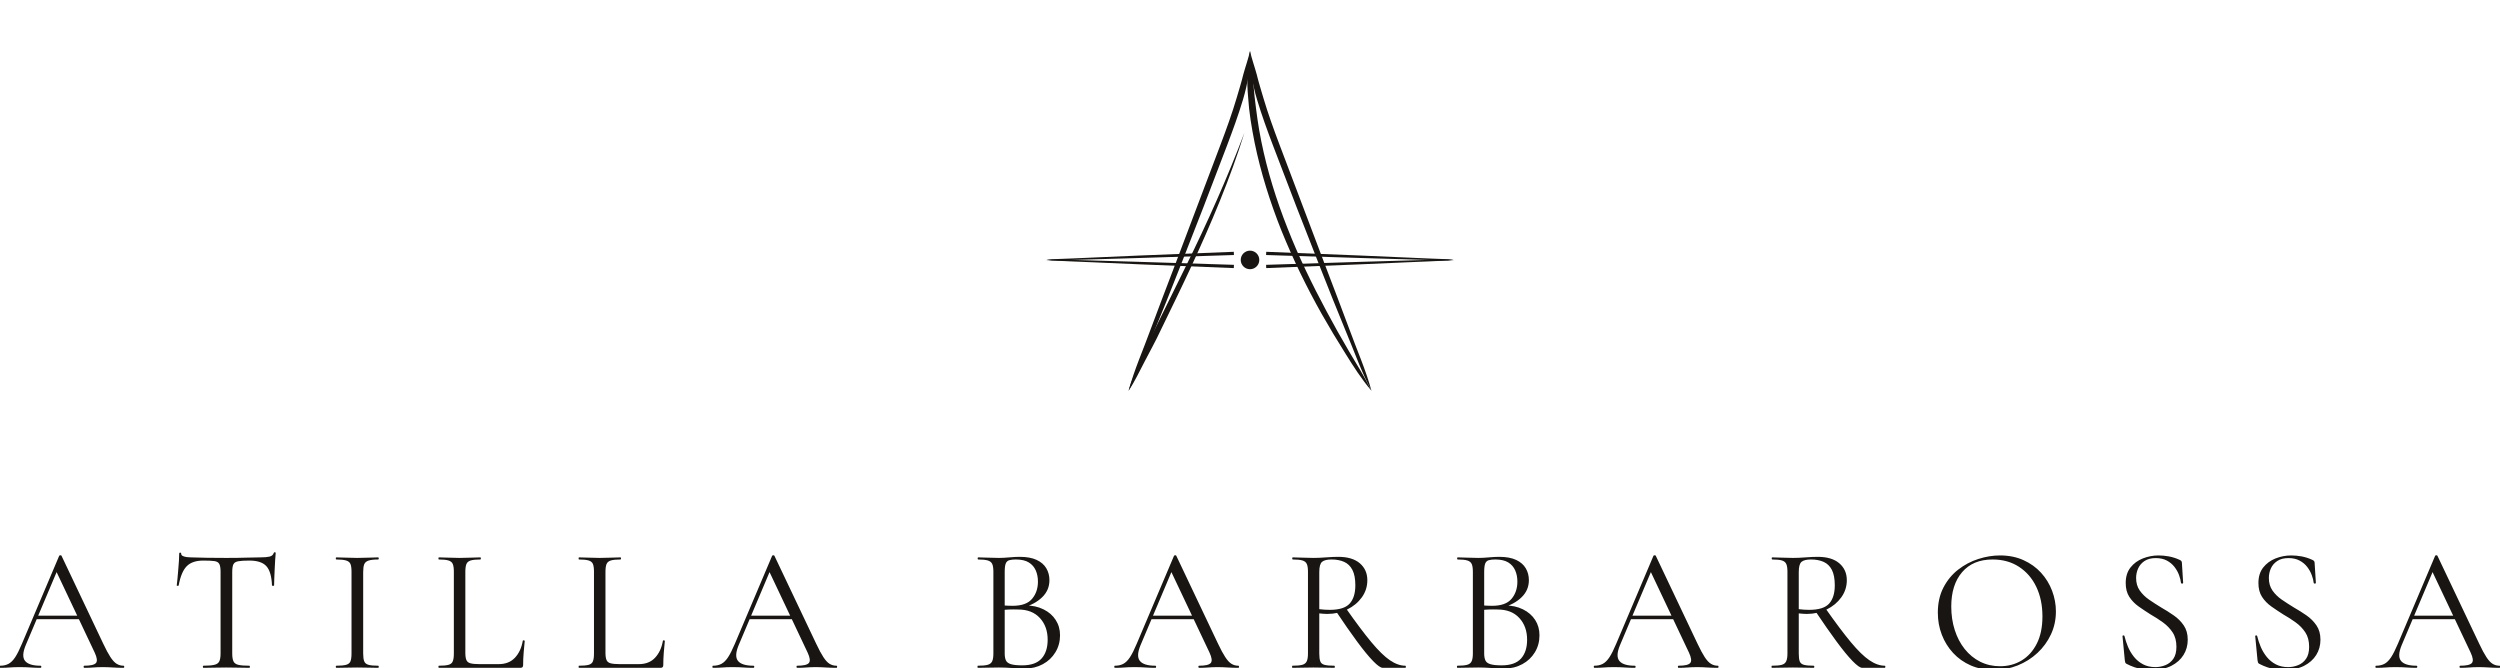
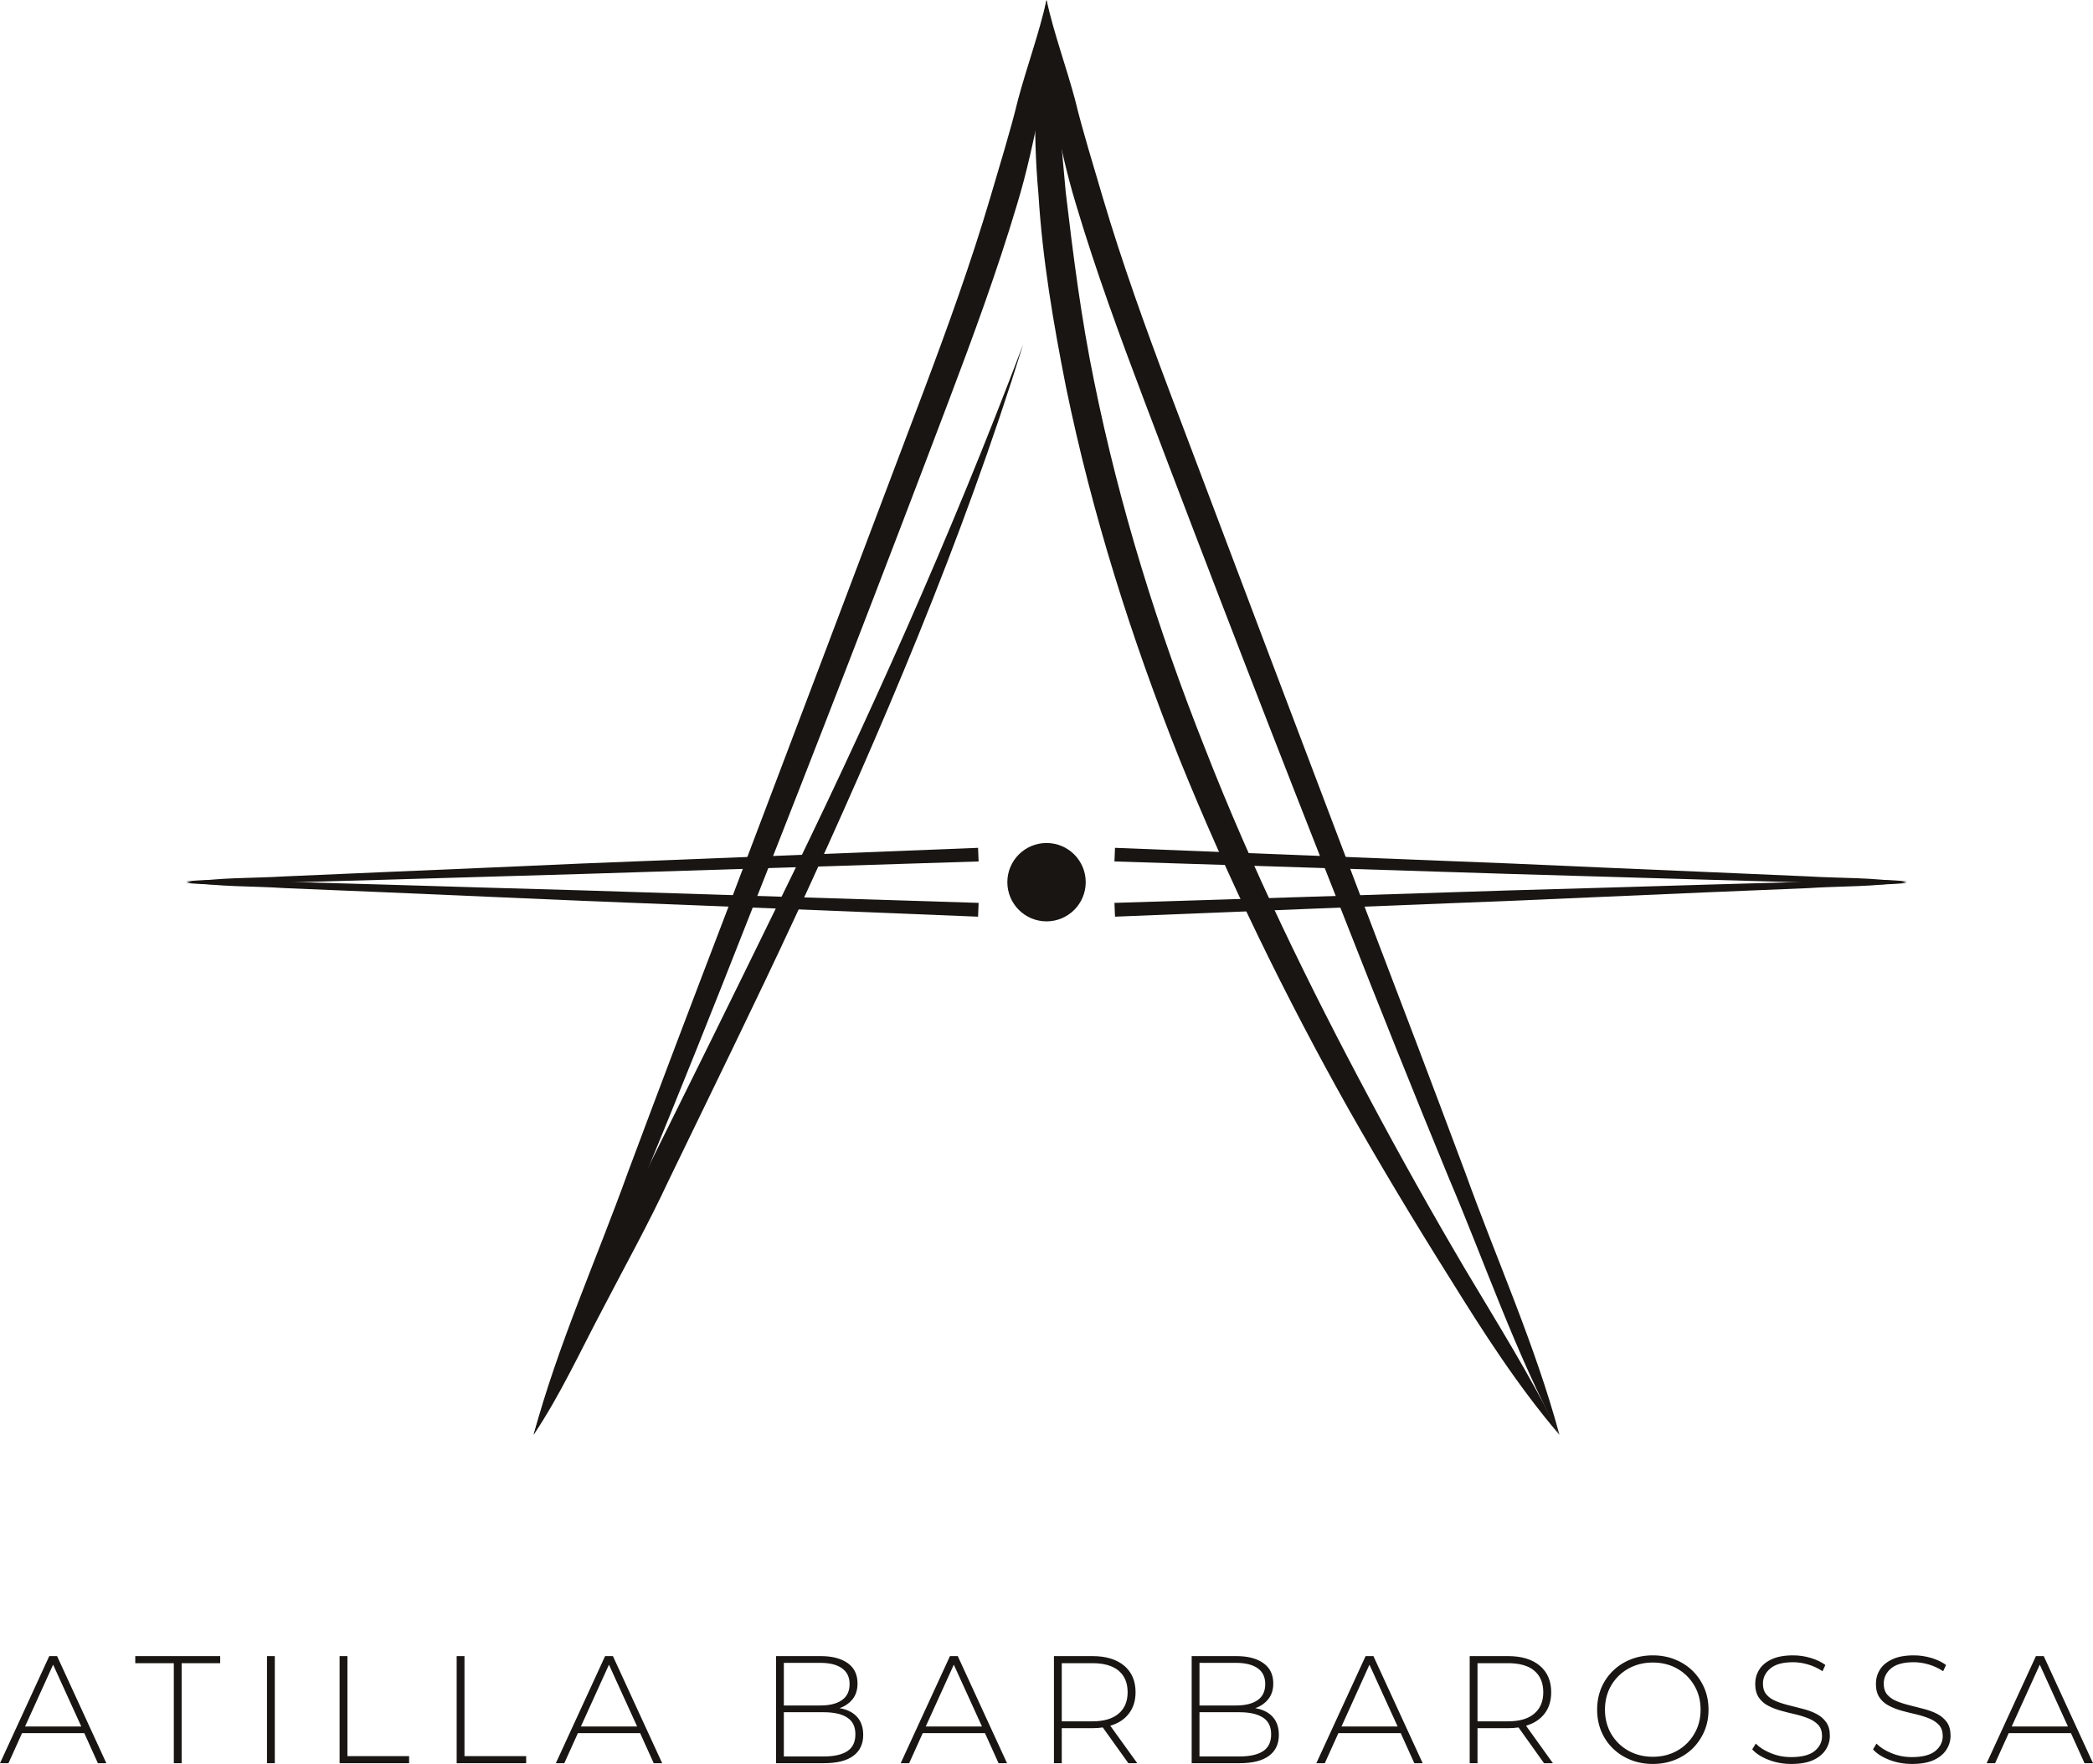
- <svg xmlns="http://www.w3.org/2000/svg" viewBox="0 0 735.59 196.5" role="img" aria-label="Atilla Barbarossa">
-   <g transform="translate(302.8 0) scale(1.3)">
+ <svg xmlns="http://www.w3.org/2000/svg" viewBox="0 0 673.06 567" role="img" aria-label="Atilla Barbarossa">
+   <g transform="scale(6) translate(6.09 -11.55)">
    <path d="M50 11.55C49.6 13.35 48.96 15.08 48.48 16.86C48.05 18.63 47.5 20.37 46.99 22.12C45.95 25.64 44.7 29.09 43.41 32.52C39.9 41.82 36.38 51.12 32.85 60.42C31.07 65.07 29.3 69.73 27.56 74.39C25.87 79.08 23.81 83.63 22.51 88.45C24.87 84.05 26.47 79.32 28.42 74.73C30.32 70.12 32.17 65.5 33.99 60.86C37.65 51.61 41.24 42.33 44.76 33.03C46.07 29.57 47.35 26.09 48.41 22.54C48.95 20.77 49.34 18.94 49.7 17.12C50 15.3 49.98 13.39 50 11.55Z" fill="#181512" />
    <path d="M50 11.55C50.02 13.39 50 15.3 50.3 17.12C50.66 18.94 51.05 20.77 51.59 22.54C52.65 26.09 53.93 29.57 55.24 33.03C58.76 42.33 62.35 51.61 66.01 60.86C67.83 65.5 69.68 70.12 71.58 74.73C73.53 79.32 75.13 84.05 77.49 88.45C76.19 83.63 74.13 79.08 72.44 74.39C70.7 69.73 68.93 65.07 67.15 60.42C63.62 51.12 60.1 41.82 56.59 32.52C55.3 29.09 54.05 25.64 53.01 22.12C52.5 20.37 51.95 18.63 51.52 16.86C51.04 15.08 50.4 13.35 50 11.55Z" fill="#181512" />
    <path d="M50 11.55C49.34 15.06 49.25 18.44 49.57 21.99C49.78 25.45 50.37 28.89 51.04 32.28C52.44 39.09 54.54 45.74 57.11 52.19C59.73 58.67 62.8 64.97 66.22 71.05C67.94 74.08 69.73 77.06 71.58 80C73.41 82.95 75.24 85.81 77.49 88.45C75.98 85.35 74.16 82.47 72.4 79.51C70.64 76.52 68.95 73.51 67.32 70.45C64.05 64.34 61.01 58.11 58.49 51.65C55.96 45.27 53.91 38.7 52.55 31.98C51.86 28.63 51.43 25.25 51.03 21.86C50.72 18.41 50.41 14.99 50 11.55Z" fill="#181512" />
    <path d="M48.75 30C44.86 40.3 40.36 50.33 35.51 60.2C33.22 64.89 30.91 69.57 28.59 74.24C27.41 76.54 26.41 78.91 25.36 81.27C24.34 83.65 23.21 85.95 22.51 88.45C23.95 86.3 25.01 83.97 26.22 81.69C27.41 79.4 28.66 77.15 29.75 74.81C32.02 70.11 34.33 65.43 36.53 60.69C41.15 50.7 45.49 40.52 48.75 30Z" fill="#181512" />
    <path d="M3.89 58.87C5.65 59.06 7.43 58.86 9.2 58.85C10.97 58.8 12.74 58.75 14.51 58.7C18.05 58.6 21.59 58.49 25.13 58.39C32.2 58.17 39.28 57.94 46.36 57.72L46.33 56.99C39.26 57.27 32.18 57.55 25.11 57.83C21.57 57.99 18.03 58.14 14.5 58.29C12.73 58.37 10.96 58.44 9.19 58.52C7.43 58.63 5.63 58.56 3.89 58.87Z" fill="#181512" />
    <path d="M3.89 58.79C5.63 59.1 7.43 59.03 9.19 59.15C10.96 59.22 12.73 59.3 14.5 59.37C18.03 59.52 21.57 59.68 25.11 59.83C32.18 60.11 39.26 60.39 46.33 60.68L46.36 59.94C39.28 59.72 32.2 59.5 25.13 59.27C21.59 59.17 18.05 59.07 14.51 58.96C12.74 58.91 10.97 58.86 9.2 58.81C7.43 58.8 5.65 58.6 3.89 58.79Z" fill="#181512" />
    <path d="M96.11 58.87C94.37 58.56 92.57 58.63 90.81 58.52C89.04 58.44 87.27 58.37 85.5 58.29C81.97 58.14 78.43 57.99 74.89 57.83C67.82 57.55 60.74 57.27 53.67 56.99L53.64 57.72C60.72 57.94 67.8 58.17 74.87 58.39C78.41 58.49 81.95 58.6 85.49 58.7C87.26 58.75 89.03 58.8 90.8 58.85C92.57 58.86 94.35 59.06 96.11 58.87Z" fill="#181512" />
    <path d="M96.11 58.79C94.35 58.6 92.57 58.8 90.8 58.81C89.03 58.86 87.26 58.91 85.49 58.96C81.95 59.07 78.41 59.17 74.87 59.27C67.8 59.5 60.72 59.72 53.64 59.94L53.67 60.68C60.74 60.39 67.82 60.11 74.89 59.83C78.43 59.68 81.97 59.52 85.5 59.37C87.27 59.3 89.04 59.22 90.81 59.15C92.57 59.03 94.37 59.1 96.11 58.79Z" fill="#181512" />
    <circle cx="50" cy="58.831" r="2.1" fill="#181512" />
+     <path transform="translate(-6.09 106.05) scale(0.0574)" d="M7.9 0L0 0L46.0-100.0L53.3-100.0L99.3 0L91.4 0L78.7-28.1L20.6-28.1L7.9 0ZM49.6-92.0L23.4-34.3L75.9-34.3L49.6-92.0ZM169.6 0L162.3 0L162.3-93.4L126.3-93.4L126.3-100.0L205.6-100.0L205.6-93.4L169.6-93.4L169.6 0ZM256.6 0L249.3 0L249.3-100.0L256.6-100.0L256.6 0ZM382.0 0L317.1 0L317.1-100.0L324.4-100.0L324.4-6.6L382.0-6.6L382.0 0ZM491.3 0L426.4 0L426.4-100.0L433.7-100.0L433.7-6.6L491.3-6.6L491.3 0ZM526.9 0L519.0 0L565-100.0L572.3-100.0L618.3 0L610.4 0L597.7-28.1L539.6-28.1L526.9 0ZM568.6-92.0L542.4-34.3L594.9-34.3L568.6-92.0ZM769.1 0L724.6 0L724.6-100.0L766.3-100.0Q782.4-100.0 791.6-93.4Q800.7-86.9 800.7-74.4L800.7-74.4Q800.7-65.6 796.1-59.8Q791.4-54.0 783.9-51.4L783.9-51.4Q794.6-49.6 800.3-43.2Q806-36.9 806-26.4L806-26.4Q806-13.7 796.8-6.9Q787.6 0 769.1 0L769.1 0ZM731.9-47.6L731.9-6.3L769.1-6.3Q783.6-6.3 791.1-11.2Q798.7-16.1 798.7-27.0L798.7-27.0Q798.7-37.7 791.1-42.6Q783.6-47.6 769.1-47.6L769.1-47.6L731.9-47.6ZM731.9-93.7L731.9-53.9L766-53.9Q779-53.9 786.1-58.9Q793.3-63.9 793.3-73.9L793.3-73.9Q793.3-83.7 786.1-88.7Q779-93.7 766-93.7L766-93.7L731.9-93.7ZM848.9 0L841.0 0L887-100.0L894.3-100.0L940.3 0L932.4 0L919.7-28.1L861.6-28.1L848.9 0ZM890.6-92.0L864.4-34.3L916.9-34.3L890.6-92.0ZM991.4 0L984.1 0L984.1-100.0L1020-100.0Q1038.9-100.0 1049.6-91.1Q1060.3-82.1 1060.3-66.3L1060.3-66.3Q1060.3-54.4 1054.1-46.4Q1048-38.3 1036.7-35.0L1036.7-35.0L1061.9 0L1053.6 0L1029.7-33.4Q1025.1-32.7 1020-32.7L1020-32.7L991.4-32.7L991.4 0ZM991.4-93.4L991.4-39.1L1020-39.1Q1036.1-39.1 1044.5-46.3Q1052.9-53.4 1052.9-66.3L1052.9-66.3Q1052.9-79.3 1044.5-86.4Q1036.1-93.4 1020-93.4L1020-93.4L991.4-93.4ZM1157.3 0L1112.7 0L1112.7-100.0L1154.4-100.0Q1170.6-100.0 1179.7-93.4Q1188.9-86.9 1188.9-74.4L1188.9-74.4Q1188.9-65.6 1184.2-59.8Q1179.6-54.0 1172-51.4L1172-51.4Q1182.7-49.6 1188.4-43.2Q1194.1-36.9 1194.1-26.4L1194.1-26.4Q1194.1-13.7 1184.9-6.9Q1175.7 0 1157.3 0L1157.3 0ZM1120-47.6L1120-6.3L1157.3-6.3Q1171.7-6.3 1179.3-11.2Q1186.9-16.1 1186.9-27.0L1186.9-27.0Q1186.9-37.7 1179.3-42.6Q1171.7-47.6 1157.3-47.6L1157.3-47.6L1120-47.6ZM1120-93.7L1120-53.9L1154.1-53.9Q1167.1-53.9 1174.3-58.9Q1181.4-63.9 1181.4-73.9L1181.4-73.9Q1181.4-83.7 1174.3-88.7Q1167.1-93.7 1154.1-93.7L1154.1-93.7L1120-93.7ZM1237 0L1229.1 0L1275.1-100.0L1282.4-100.0L1328.4 0L1320.6 0L1307.9-28.1L1249.7-28.1L1237 0ZM1278.7-92.0L1252.6-34.3L1305-34.3L1278.7-92.0ZM1379.6 0L1372.3 0L1372.3-100.0L1408.1-100.0Q1427.0-100.0 1437.7-91.1Q1448.4-82.1 1448.4-66.3L1448.4-66.3Q1448.4-54.4 1442.3-46.4Q1436.1-38.3 1424.9-35.0L1424.9-35.0L1450.0 0L1441.7 0L1417.9-33.4Q1413.3-32.7 1408.1-32.7L1408.1-32.7L1379.6-32.7L1379.6 0ZM1379.6-93.4L1379.6-39.1L1408.1-39.1Q1424.3-39.1 1432.6-46.3Q1441.0-53.4 1441.0-66.3L1441.0-66.3Q1441.0-79.3 1432.6-86.4Q1424.3-93.4 1408.1-93.4L1408.1-93.4L1379.6-93.4ZM1543.3 0.7L1543.3 0.7Q1532.1 0.7 1522.6-3.1Q1513.1-6.9 1506.1-13.7Q1499.0-20.6 1495.1-29.9Q1491.3-39.1 1491.3-50.0L1491.3-50.0Q1491.3-60.9 1495.1-70.1Q1499.0-79.4 1506.1-86.3Q1513.1-93.1 1522.6-96.9Q1532.1-100.7 1543.3-100.7L1543.3-100.7Q1554.4-100.7 1563.9-96.9Q1573.4-93.1 1580.4-86.3Q1587.4-79.4 1591.4-70.1Q1595.3-60.9 1595.3-50.0L1595.3-50.0Q1595.3-39.1 1591.4-29.9Q1587.4-20.6 1580.4-13.7Q1573.4-6.9 1563.9-3.1Q1554.4 0.7 1543.3 0.7ZM1543.3-6.0L1543.3-6.0Q1556.0-6.0 1566.1-11.7Q1576.1-17.4 1582.0-27.4Q1587.9-37.4 1587.9-50.0L1587.9-50.0Q1587.9-62.6 1582.0-72.6Q1576.1-82.6 1566.1-88.3Q1556.0-94.0 1543.3-94.0L1543.3-94.0Q1530.6-94.0 1520.4-88.3Q1510.3-82.6 1504.4-72.6Q1498.6-62.6 1498.6-50.0L1498.6-50.0Q1498.6-37.4 1504.4-27.4Q1510.3-17.4 1520.4-11.7Q1530.6-6.0 1543.3-6.0ZM1672.6 0.7L1672.6 0.7Q1661.4 0.7 1651.5-3.1Q1641.6-6.9 1636.1-12.9L1636.1-12.9L1639.4-18.3Q1644.6-13.0 1653.4-9.4Q1662.3-5.7 1672.4-5.7L1672.4-5.7Q1687.4-5.7 1694.4-11.4Q1701.3-17.1 1701.3-25.3L1701.3-25.3Q1701.3-31.7 1697.9-35.6Q1694.4-39.4 1688.9-41.7Q1683.3-44.0 1676.6-45.6Q1670.0-47.1 1663.4-48.9Q1656.7-50.7 1651.1-53.6Q1645.6-56.4 1642.2-61.4Q1638.9-66.3 1638.9-74.1L1638.9-74.1Q1638.9-81.3 1642.6-87.3Q1646.3-93.3 1654.1-97.0Q1662.0-100.7 1674.3-100.7L1674.3-100.7Q1682.6-100.7 1690.6-98.3Q1698.7-95.9 1704.4-91.7L1704.4-91.7L1701.7-85.9Q1695.4-90.1 1688.2-92.2Q1681.0-94.3 1674.3-94.3L1674.3-94.3Q1659.7-94.3 1652.9-88.4Q1646.1-82.6 1646.1-74.3L1646.1-74.3Q1646.1-67.9 1649.5-64.0Q1652.9-60.1 1658.4-57.9Q1664.0-55.6 1670.6-54.0Q1677.3-52.4 1683.9-50.6Q1690.6-48.9 1696.1-46.0Q1701.7-43.1 1705.1-38.3Q1708.6-33.4 1708.6-25.7L1708.6-25.7Q1708.6-18.6 1704.7-12.6Q1700.9-6.6 1692.9-2.9Q1685.0 0.7 1672.6 0.7ZM1785.3 0.7L1785.3 0.7Q1774.1 0.7 1764.2-3.1Q1754.3-6.9 1748.9-12.9L1748.9-12.9L1752.1-18.3Q1757.3-13.0 1766.1-9.4Q1775.0-5.7 1785.1-5.7L1785.1-5.7Q1800.1-5.7 1807.1-11.4Q1814.0-17.1 1814.0-25.3L1814.0-25.3Q1814.0-31.7 1810.6-35.6Q1807.1-39.4 1801.6-41.7Q1796.0-44.0 1789.4-45.6Q1782.7-47.1 1776.1-48.9Q1769.4-50.7 1763.9-53.6Q1758.3-56.4 1754.9-61.4Q1751.6-66.3 1751.6-74.1L1751.6-74.1Q1751.6-81.3 1755.3-87.3Q1759.0-93.3 1766.9-97.0Q1774.7-100.7 1787.0-100.7L1787.0-100.7Q1795.3-100.7 1803.4-98.3Q1811.4-95.9 1817.1-91.7L1817.1-91.7L1814.4-85.9Q1808.1-90.1 1800.9-92.2Q1793.7-94.3 1787.0-94.3L1787.0-94.3Q1772.4-94.3 1765.6-88.4Q1758.9-82.6 1758.9-74.3L1758.9-74.3Q1758.9-67.9 1762.2-64.0Q1765.6-60.1 1771.1-57.9Q1776.7-55.6 1783.4-54.0Q1790.0-52.4 1796.6-50.6Q1803.3-48.9 1808.9-46.0Q1814.4-43.1 1817.9-38.3Q1821.3-33.4 1821.3-25.7L1821.3-25.7Q1821.3-18.6 1817.4-12.6Q1813.6-6.6 1805.6-2.9Q1797.7 0.7 1785.3 0.7ZM1862.9 0L1855.0 0L1901.0-100.0L1908.3-100.0L1954.3 0L1946.4 0L1933.7-28.1L1875.6-28.1L1862.9 0ZM1904.6-92.0L1878.4-34.3L1930.9-34.3L1904.6-92.0Z" fill="#181512" />
  </g>
-   <path transform="translate(0 164.00)" d="M10.09 18.2 10.61 17.16H24.39L24.75 18.2ZM36.35 31.88Q36.56 31.88 36.56 32.19Q36.56 32.5 36.35 32.5Q34.84 32.5 33.28 32.4Q31.72 32.29 30.26 32.29Q28.65 32.29 27.46 32.4Q26.26 32.5 24.8 32.5Q24.6 32.5 24.6 32.19Q24.6 31.88 24.8 31.88Q27.56 31.88 28.24 31.07Q28.91 30.26 27.87 28.03L16.33 3.64L17.63 2.03L7.54 25.9Q6.24 29.07 7.38 30.47Q8.53 31.88 11.91 31.88Q12.17 31.88 12.17 32.19Q12.17 32.5 11.91 32.5Q10.35 32.5 9.05 32.4Q7.75 32.29 5.77 32.29Q3.9 32.29 2.78 32.4Q1.66 32.5 0.05 32.5Q-0.16 32.5 -0.16 32.19Q-0.16 31.88 0.05 31.88Q1.46 31.88 2.5 31.33Q3.54 30.78 4.45 29.41Q5.36 28.03 6.45 25.43L17.42 -0.47Q17.52 -0.62 17.78 -0.62Q18.04 -0.62 18.1 -0.47L30.37 25.38Q31.56 27.92 32.5 29.35Q33.44 30.78 34.35 31.33Q35.26 31.88 36.35 31.88ZM59.8 0.94Q56.58 0.94 54.94 2.6Q53.3 4.26 52.57 8.27Q52.57 8.37 52.29 8.37Q52 8.37 52 8.27Q52.1 7.59 52.21 6.37Q52.31 5.15 52.44 3.74Q52.57 2.34 52.65 1.01Q52.73 -0.31 52.73 -1.14Q52.73 -1.4 53.01 -1.4Q53.3 -1.4 53.3 -1.14Q53.3 -0.62 53.82 -0.39Q54.34 -0.16 54.99 -0.08Q55.64 0 56.11 0Q60.58 0.16 66.56 0.16Q70.25 0.16 72.41 0.08Q74.57 0 76.6 0Q78.36 0 79.33 -0.23Q80.29 -0.47 80.55 -1.3Q80.6 -1.51 80.86 -1.51Q81.12 -1.51 81.12 -1.3Q81.07 -0.52 80.96 0.83Q80.86 2.18 80.81 3.64Q80.76 5.1 80.7 6.34Q80.65 7.59 80.65 8.27Q80.65 8.37 80.34 8.37Q80.03 8.37 80.03 8.27Q79.87 4.21 78.36 2.57Q76.86 0.94 73.37 0.94Q71.19 0.94 70.1 1.14Q69 1.35 68.67 2.05Q68.33 2.76 68.33 4.32V28.29Q68.33 29.8 68.69 30.58Q69.06 31.36 70.12 31.62Q71.19 31.88 73.37 31.88Q73.53 31.88 73.53 32.19Q73.53 32.5 73.37 32.5Q72.02 32.5 70.3 32.45Q68.59 32.4 66.56 32.4Q64.64 32.4 62.92 32.45Q61.2 32.5 59.8 32.5Q59.7 32.5 59.7 32.19Q59.7 31.88 59.8 31.88Q61.93 31.88 63.05 31.62Q64.17 31.36 64.53 30.58Q64.9 29.8 64.9 28.29V4.21Q64.9 2.65 64.53 1.95Q64.17 1.25 63.08 1.09Q61.98 0.94 59.8 0.94ZM106.86 28.29Q106.86 29.8 107.17 30.58Q107.48 31.36 108.45 31.62Q109.41 31.88 111.28 31.88Q111.44 31.88 111.44 32.19Q111.44 32.5 111.28 32.5Q110.03 32.5 108.5 32.45Q106.96 32.4 105.09 32.4Q103.38 32.4 101.79 32.45Q100.2 32.5 98.96 32.5Q98.8 32.5 98.8 32.19Q98.8 31.88 98.96 31.88Q100.83 31.88 101.82 31.62Q102.8 31.36 103.12 30.58Q103.43 29.8 103.43 28.29V4.21Q103.43 2.7 103.12 1.95Q102.8 1.2 101.82 0.91Q100.83 0.62 98.96 0.62Q98.8 0.62 98.8 0.31Q98.8 0 98.96 0Q100.2 0 101.79 0.08Q103.38 0.16 105.09 0.16Q106.96 0.16 108.52 0.08Q110.08 0 111.28 0Q111.44 0 111.44 0.31Q111.44 0.62 111.28 0.62Q109.41 0.62 108.45 0.94Q107.48 1.25 107.17 2.03Q106.86 2.81 106.86 4.32ZM136.92 4.26V28.08Q136.92 29.48 137.23 30.21Q137.54 30.94 138.45 31.17Q139.36 31.41 141.08 31.41H146.74Q149.76 31.41 151.53 29.51Q153.3 27.61 153.82 24.54Q153.82 24.39 154.1 24.41Q154.39 24.44 154.39 24.6Q154.23 26 154.08 28Q153.92 30 153.92 31.72Q153.92 32.5 153.14 32.5H129.12Q129.01 32.5 129.01 32.19Q129.01 31.88 129.12 31.88Q130.99 31.88 131.95 31.62Q132.91 31.36 133.22 30.58Q133.54 29.8 133.54 28.29V4.21Q133.54 2.7 133.22 1.95Q132.91 1.2 131.95 0.91Q130.99 0.62 129.12 0.62Q129.01 0.62 129.01 0.31Q129.01 0 129.12 0Q130.36 0 131.92 0.08Q133.48 0.16 135.2 0.16Q137.02 0.16 138.58 0.08Q140.14 0 141.34 0Q141.49 0 141.49 0.31Q141.49 0.62 141.34 0.62Q139.46 0.62 138.5 0.91Q137.54 1.2 137.23 1.98Q136.92 2.76 136.92 4.26ZM178.15 4.26V28.08Q178.15 29.48 178.46 30.21Q178.78 30.94 179.69 31.17Q180.6 31.41 182.31 31.41H187.98Q191 31.41 192.76 29.51Q194.53 27.61 195.05 24.54Q195.05 24.39 195.34 24.41Q195.62 24.44 195.62 24.6Q195.47 26 195.31 28Q195.16 30 195.16 31.72Q195.16 32.5 194.38 32.5H170.35Q170.25 32.5 170.25 32.19Q170.25 31.88 170.35 31.88Q172.22 31.88 173.19 31.62Q174.15 31.36 174.46 30.58Q174.77 29.8 174.77 28.29V4.21Q174.77 2.7 174.46 1.95Q174.15 1.2 173.19 0.91Q172.22 0.62 170.35 0.62Q170.25 0.62 170.25 0.31Q170.25 0 170.35 0Q171.6 0 173.16 0.08Q174.72 0.16 176.44 0.16Q178.26 0.16 179.82 0.08Q181.38 0 182.57 0Q182.73 0 182.73 0.31Q182.73 0.62 182.57 0.62Q180.7 0.62 179.74 0.91Q178.78 1.2 178.46 1.98Q178.15 2.76 178.15 4.26ZM219.86 18.2 220.38 17.16H234.16L234.52 18.2ZM246.12 31.88Q246.32 31.88 246.32 32.19Q246.32 32.5 246.12 32.5Q244.61 32.5 243.05 32.4Q241.49 32.29 240.03 32.29Q238.42 32.29 237.22 32.4Q236.03 32.5 234.57 32.5Q234.36 32.5 234.36 32.19Q234.36 31.88 234.57 31.88Q237.33 31.88 238 31.07Q238.68 30.26 237.64 28.03L226.1 3.64L227.4 2.03L217.31 25.9Q216.01 29.07 217.15 30.47Q218.3 31.88 221.68 31.88Q221.94 31.88 221.94 32.19Q221.94 32.5 221.68 32.5Q220.12 32.5 218.82 32.4Q217.52 32.29 215.54 32.29Q213.67 32.29 212.55 32.4Q211.43 32.5 209.82 32.5Q209.61 32.5 209.61 32.19Q209.61 31.88 209.82 31.88Q211.22 31.88 212.26 31.33Q213.3 30.78 214.21 29.41Q215.12 28.03 216.22 25.43L227.19 -0.47Q227.29 -0.62 227.55 -0.62Q227.81 -0.62 227.86 -0.47L240.14 25.38Q241.33 27.92 242.27 29.35Q243.2 30.78 244.11 31.33Q245.02 31.88 246.12 31.88ZM301.08 14.72 301.65 14.14Q304.72 14.14 307.03 15.29Q309.35 16.43 310.62 18.41Q311.9 20.38 311.9 22.93Q311.9 25.69 310.54 27.92Q309.19 30.16 306.83 31.43Q304.46 32.71 301.55 32.71Q299.88 32.71 297.78 32.55Q295.67 32.4 293.9 32.4Q292.19 32.4 290.6 32.45Q289.02 32.5 287.72 32.5Q287.61 32.5 287.61 32.19Q287.61 31.88 287.72 31.88Q289.59 31.88 290.58 31.62Q291.56 31.36 291.93 30.58Q292.29 29.8 292.29 28.29V4.21Q292.29 2.7 291.95 1.95Q291.62 1.2 290.65 0.91Q289.69 0.62 287.82 0.62Q287.66 0.62 287.66 0.31Q287.66 0 287.82 0Q289.07 0 290.63 0.08Q292.19 0.16 293.9 0.16Q295.26 0.16 297.02 0Q298.79 -0.16 300.04 -0.16Q303.11 -0.16 305.03 0.75Q306.96 1.66 307.87 3.22Q308.78 4.78 308.78 6.71Q308.78 9.67 306.62 11.75Q304.46 13.83 301.08 14.72ZM298.9 0.62Q297.7 0.62 296.97 0.83Q296.24 1.04 295.93 1.79Q295.62 2.55 295.62 4.32V14.51L293.96 14.09Q295.62 14.2 296.71 14.22Q297.8 14.25 297.96 14.25Q301.96 14.25 303.68 12.19Q305.4 10.14 305.4 7.12Q305.4 5.3 304.75 3.82Q304.1 2.34 302.69 1.48Q301.29 0.62 298.9 0.62ZM300.77 31.77Q304.67 31.77 306.46 29.77Q308.26 27.77 308.26 24.23Q308.26 20.33 305.97 17.84Q303.68 15.34 299.57 15.34Q298.27 15.29 296.89 15.34Q295.52 15.39 294.11 15.6L295.62 15.03V28.29Q295.62 29.54 295.98 30.32Q296.35 31.1 297.47 31.43Q298.58 31.77 300.77 31.77ZM338.1 18.2 338.62 17.16H352.4L352.77 18.2ZM364.36 31.88Q364.57 31.88 364.57 32.19Q364.57 32.5 364.36 32.5Q362.86 32.5 361.3 32.4Q359.74 32.29 358.28 32.29Q356.67 32.29 355.47 32.4Q354.28 32.5 352.82 32.5Q352.61 32.5 352.61 32.19Q352.61 31.88 352.82 31.88Q355.58 31.88 356.25 31.07Q356.93 30.26 355.89 28.03L344.34 3.64L345.64 2.03L335.56 25.9Q334.26 29.07 335.4 30.47Q336.54 31.88 339.92 31.88Q340.18 31.88 340.18 32.19Q340.18 32.5 339.92 32.5Q338.36 32.5 337.06 32.4Q335.76 32.29 333.79 32.29Q331.92 32.29 330.8 32.4Q329.68 32.5 328.07 32.5Q327.86 32.5 327.86 32.19Q327.86 31.88 328.07 31.88Q329.47 31.88 330.51 31.33Q331.55 30.78 332.46 29.41Q333.37 28.03 334.46 25.43L345.44 -0.47Q345.54 -0.62 345.8 -0.62Q346.06 -0.62 346.11 -0.47L358.38 25.38Q359.58 27.92 360.52 29.35Q361.45 30.78 362.36 31.33Q363.27 31.88 364.36 31.88ZM406.85 32.5Q405.96 32.5 404.01 30.5Q402.06 28.5 399.28 24.73Q396.5 20.96 393.07 15.81L395.98 14.92Q400.4 21.22 403.49 24.93Q406.59 28.65 408.95 30.26Q411.32 31.88 413.5 31.88Q413.66 31.88 413.66 32.19Q413.66 32.5 413.5 32.5Q410.9 32.5 409.27 32.5Q407.63 32.5 406.85 32.5ZM393.74 -0.16Q397.9 -0.16 400.11 1.74Q402.32 3.64 402.32 6.71Q402.32 9.52 400.69 11.78Q399.05 14.04 396.37 15.34Q393.69 16.64 390.52 16.64Q390 16.64 389.35 16.59Q388.7 16.54 388.18 16.48V28.29Q388.18 29.8 388.47 30.58Q388.75 31.36 389.71 31.62Q390.68 31.88 392.6 31.88Q392.76 31.88 392.76 32.19Q392.76 32.5 392.6 32.5Q391.35 32.5 389.82 32.45Q388.28 32.4 386.46 32.4Q384.75 32.4 383.16 32.45Q381.58 32.5 380.28 32.5Q380.17 32.5 380.17 32.19Q380.17 31.88 380.28 31.88Q382.2 31.88 383.16 31.62Q384.12 31.36 384.49 30.58Q384.85 29.8 384.85 28.29V4.21Q384.85 2.7 384.51 1.95Q384.18 1.2 383.24 0.91Q382.3 0.62 380.38 0.62Q380.22 0.62 380.22 0.31Q380.22 0 380.38 0Q381.63 0 383.19 0.08Q384.75 0.16 386.46 0.16Q388.08 0.16 390.18 0Q392.29 -0.16 393.74 -0.16ZM398.79 8.22Q398.79 5.36 397.93 3.69Q397.07 2.03 395.51 1.33Q393.95 0.62 391.77 0.62Q389.84 0.62 389.01 1.3Q388.18 1.98 388.18 4.32V15.24Q388.91 15.34 389.74 15.39Q390.57 15.44 391.25 15.44Q395.46 15.44 397.12 13.6Q398.79 11.75 398.79 8.22ZM442.16 14.72 442.73 14.14Q445.8 14.14 448.11 15.29Q450.42 16.43 451.7 18.41Q452.97 20.38 452.97 22.93Q452.97 25.69 451.62 27.92Q450.27 30.16 447.9 31.43Q445.54 32.71 442.62 32.71Q440.96 32.71 438.85 32.55Q436.75 32.4 434.98 32.4Q433.26 32.4 431.68 32.45Q430.09 32.5 428.79 32.5Q428.69 32.5 428.69 32.19Q428.69 31.88 428.79 31.88Q430.66 31.88 431.65 31.62Q432.64 31.36 433 30.58Q433.37 29.8 433.37 28.29V4.21Q433.37 2.7 433.03 1.95Q432.69 1.2 431.73 0.91Q430.77 0.62 428.9 0.62Q428.74 0.62 428.74 0.31Q428.74 0 428.9 0Q430.14 0 431.7 0.08Q433.26 0.16 434.98 0.16Q436.33 0.16 438.1 0Q439.87 -0.16 441.12 -0.16Q444.18 -0.16 446.11 0.75Q448.03 1.66 448.94 3.22Q449.85 4.78 449.85 6.71Q449.85 9.67 447.69 11.75Q445.54 13.83 442.16 14.72ZM439.97 0.62Q438.78 0.62 438.05 0.83Q437.32 1.04 437.01 1.79Q436.7 2.55 436.7 4.32V14.51L435.03 14.09Q436.7 14.2 437.79 14.22Q438.88 14.25 439.04 14.25Q443.04 14.25 444.76 12.19Q446.47 10.14 446.47 7.12Q446.47 5.3 445.82 3.82Q445.17 2.34 443.77 1.48Q442.36 0.62 439.97 0.62ZM441.84 31.77Q445.74 31.77 447.54 29.77Q449.33 27.77 449.33 24.23Q449.33 20.33 447.04 17.84Q444.76 15.34 440.65 15.34Q439.35 15.29 437.97 15.34Q436.59 15.39 435.19 15.6L436.7 15.03V28.29Q436.7 29.54 437.06 30.32Q437.42 31.1 438.54 31.43Q439.66 31.77 441.84 31.77ZM479.18 18.2 479.7 17.16H493.48L493.84 18.2ZM505.44 31.88Q505.65 31.88 505.65 32.19Q505.65 32.5 505.44 32.5Q503.93 32.5 502.37 32.4Q500.81 32.29 499.36 32.29Q497.74 32.29 496.55 32.4Q495.35 32.5 493.9 32.5Q493.69 32.5 493.69 32.19Q493.69 31.88 493.9 31.88Q496.65 31.88 497.33 31.07Q498 30.26 496.96 28.03L485.42 3.64L486.72 2.03L476.63 25.9Q475.33 29.07 476.48 30.47Q477.62 31.88 481 31.88Q481.26 31.88 481.26 32.19Q481.26 32.5 481 32.5Q479.44 32.5 478.14 32.4Q476.84 32.29 474.86 32.29Q472.99 32.29 471.87 32.4Q470.76 32.5 469.14 32.5Q468.94 32.5 468.94 32.19Q468.94 31.88 469.14 31.88Q470.55 31.88 471.59 31.33Q472.63 30.78 473.54 29.41Q474.45 28.03 475.54 25.43L486.51 -0.47Q486.62 -0.62 486.88 -0.62Q487.14 -0.62 487.19 -0.47L499.46 25.38Q500.66 27.92 501.59 29.35Q502.53 30.78 503.44 31.33Q504.35 31.88 505.44 31.88ZM547.92 32.5Q547.04 32.5 545.09 30.5Q543.14 28.5 540.36 24.73Q537.58 20.96 534.14 15.81L537.06 14.92Q541.48 21.22 544.57 24.93Q547.66 28.65 550.03 30.26Q552.4 31.88 554.58 31.88Q554.74 31.88 554.74 32.19Q554.74 32.5 554.58 32.5Q551.98 32.5 550.34 32.5Q548.7 32.5 547.92 32.5ZM534.82 -0.16Q538.98 -0.16 541.19 1.74Q543.4 3.64 543.4 6.71Q543.4 9.52 541.76 11.78Q540.12 14.04 537.45 15.34Q534.77 16.64 531.6 16.64Q531.08 16.64 530.43 16.59Q529.78 16.54 529.26 16.48V28.29Q529.26 29.8 529.54 30.58Q529.83 31.36 530.79 31.62Q531.75 31.88 533.68 31.88Q533.83 31.88 533.83 32.19Q533.83 32.5 533.68 32.5Q532.43 32.5 530.89 32.45Q529.36 32.4 527.54 32.4Q525.82 32.4 524.24 32.45Q522.65 32.5 521.35 32.5Q521.25 32.5 521.25 32.19Q521.25 31.88 521.35 31.88Q523.28 31.88 524.24 31.62Q525.2 31.36 525.56 30.58Q525.93 29.8 525.93 28.29V4.21Q525.93 2.7 525.59 1.95Q525.25 1.2 524.32 0.91Q523.38 0.62 521.46 0.62Q521.3 0.62 521.3 0.31Q521.3 0 521.46 0Q522.7 0 524.26 0.08Q525.82 0.16 527.54 0.16Q529.15 0.16 531.26 0Q533.36 -0.16 534.82 -0.16ZM539.86 8.22Q539.86 5.36 539.01 3.69Q538.15 2.03 536.59 1.33Q535.03 0.62 532.84 0.62Q530.92 0.62 530.09 1.3Q529.26 1.98 529.26 4.32V15.24Q529.98 15.34 530.82 15.39Q531.65 15.44 532.32 15.44Q536.54 15.44 538.2 13.6Q539.86 11.75 539.86 8.22ZM586.66 33.12Q582.92 33.12 579.88 31.8Q576.84 30.47 574.68 28.13Q572.52 25.79 571.35 22.75Q570.18 19.71 570.18 16.28Q570.18 12.06 571.82 8.89Q573.46 5.72 576.16 3.61Q578.86 1.51 582.09 0.47Q585.31 -0.57 588.48 -0.57Q592.33 -0.57 595.37 0.81Q598.42 2.18 600.55 4.52Q602.68 6.86 603.8 9.83Q604.92 12.79 604.92 15.91Q604.92 19.55 603.46 22.67Q602 25.79 599.48 28.13Q596.96 30.47 593.66 31.8Q590.36 33.12 586.66 33.12ZM588.48 32.03Q592.02 32.03 594.83 30.34Q597.64 28.65 599.3 25.38Q600.96 22.1 600.96 17.37Q600.96 12.48 599.17 8.71Q597.38 4.94 594.07 2.78Q590.77 0.62 586.3 0.62Q580.53 0.62 577.33 4.34Q574.13 8.06 574.13 14.46Q574.13 18.15 575.15 21.35Q576.16 24.54 578.08 26.96Q580.01 29.38 582.66 30.71Q585.31 32.03 588.48 32.03ZM628.52 6.08Q628.52 8.22 629.59 9.75Q630.66 11.28 632.32 12.43Q633.98 13.57 635.86 14.72Q637.78 15.81 639.57 17.06Q641.37 18.3 642.54 20.02Q643.71 21.74 643.71 24.23Q643.71 26.73 642.46 28.73Q641.21 30.73 638.85 31.93Q636.48 33.12 633 33.12Q631.75 33.12 630.53 32.94Q629.3 32.76 628.08 32.34Q626.86 31.93 625.66 31.3Q625.4 31.15 625.33 30.91Q625.25 30.68 625.2 30.32L624.52 23.24Q624.47 22.98 624.75 22.96Q625.04 22.93 625.09 23.14Q625.46 24.7 626.13 26.31Q626.81 27.92 627.9 29.28Q628.99 30.63 630.55 31.46Q632.11 32.29 634.19 32.29Q635.7 32.29 637.13 31.72Q638.56 31.15 639.47 29.85Q640.38 28.55 640.38 26.31Q640.38 23.76 639.26 22.07Q638.14 20.38 636.43 19.14Q634.71 17.89 632.79 16.8Q630.97 15.65 629.28 14.46Q627.59 13.26 626.52 11.62Q625.46 9.98 625.46 7.54Q625.46 4.78 626.86 2.99Q628.26 1.2 630.5 0.31Q632.74 -0.57 635.13 -0.57Q636.58 -0.57 638.14 -0.29Q639.7 0 641.21 0.68Q641.63 0.83 641.81 1.07Q641.99 1.3 641.99 1.56L642.36 7.49Q642.36 7.7 642.1 7.72Q641.84 7.75 641.73 7.54Q641.63 6.5 641.16 5.23Q640.69 3.95 639.81 2.81Q638.92 1.66 637.57 0.94Q636.22 0.21 634.3 0.21Q632.27 0.21 630.99 1.07Q629.72 1.92 629.12 3.25Q628.52 4.58 628.52 6.08ZM667.58 6.08Q667.58 8.22 668.64 9.75Q669.71 11.28 671.37 12.43Q673.04 13.57 674.91 14.72Q676.83 15.81 678.63 17.06Q680.42 18.3 681.59 20.02Q682.76 21.74 682.76 24.23Q682.76 26.73 681.51 28.73Q680.26 30.73 677.9 31.93Q675.53 33.12 672.05 33.12Q670.8 33.12 669.58 32.94Q668.36 32.76 667.13 32.34Q665.91 31.93 664.72 31.3Q664.46 31.15 664.38 30.91Q664.3 30.68 664.25 30.32L663.57 23.24Q663.52 22.98 663.81 22.96Q664.09 22.93 664.14 23.14Q664.51 24.7 665.18 26.31Q665.86 27.92 666.95 29.28Q668.04 30.63 669.6 31.46Q671.16 32.29 673.24 32.29Q674.75 32.29 676.18 31.72Q677.61 31.15 678.52 29.85Q679.43 28.55 679.43 26.31Q679.43 23.76 678.31 22.07Q677.2 20.38 675.48 19.14Q673.76 17.89 671.84 16.8Q670.02 15.65 668.33 14.46Q666.64 13.26 665.57 11.62Q664.51 9.98 664.51 7.54Q664.51 4.78 665.91 2.99Q667.32 1.2 669.55 0.31Q671.79 -0.57 674.18 -0.57Q675.64 -0.57 677.2 -0.29Q678.76 0 680.26 0.68Q680.68 0.83 680.86 1.07Q681.04 1.3 681.04 1.56L681.41 7.49Q681.41 7.7 681.15 7.72Q680.89 7.75 680.78 7.54Q680.68 6.5 680.21 5.23Q679.74 3.95 678.86 2.81Q677.98 1.66 676.62 0.94Q675.27 0.21 673.35 0.21Q671.32 0.21 670.05 1.07Q668.77 1.92 668.17 3.25Q667.58 4.58 667.58 6.08ZM709.18 18.2 709.7 17.16H723.48L723.84 18.2ZM735.44 31.88Q735.64 31.88 735.64 32.19Q735.64 32.5 735.44 32.5Q733.93 32.5 732.37 32.4Q730.81 32.29 729.35 32.29Q727.74 32.29 726.54 32.4Q725.35 32.5 723.89 32.5Q723.68 32.5 723.68 32.19Q723.68 31.88 723.89 31.88Q726.65 31.88 727.32 31.07Q728 30.26 726.96 28.03L715.42 3.64L716.72 2.03L706.63 25.9Q705.33 29.07 706.47 30.47Q707.62 31.88 711 31.88Q711.26 31.88 711.26 32.19Q711.26 32.5 711 32.5Q709.44 32.5 708.14 32.4Q706.84 32.29 704.86 32.29Q702.99 32.29 701.87 32.4Q700.75 32.5 699.14 32.5Q698.93 32.5 698.93 32.19Q698.93 31.88 699.14 31.88Q700.54 31.88 701.58 31.33Q702.62 30.78 703.53 29.41Q704.44 28.03 705.54 25.43L716.51 -0.47Q716.61 -0.62 716.87 -0.62Q717.13 -0.62 717.18 -0.47L729.46 25.38Q730.65 27.92 731.59 29.35Q732.52 30.78 733.43 31.33Q734.34 31.88 735.44 31.88Z" fill="#181512" />
</svg>
